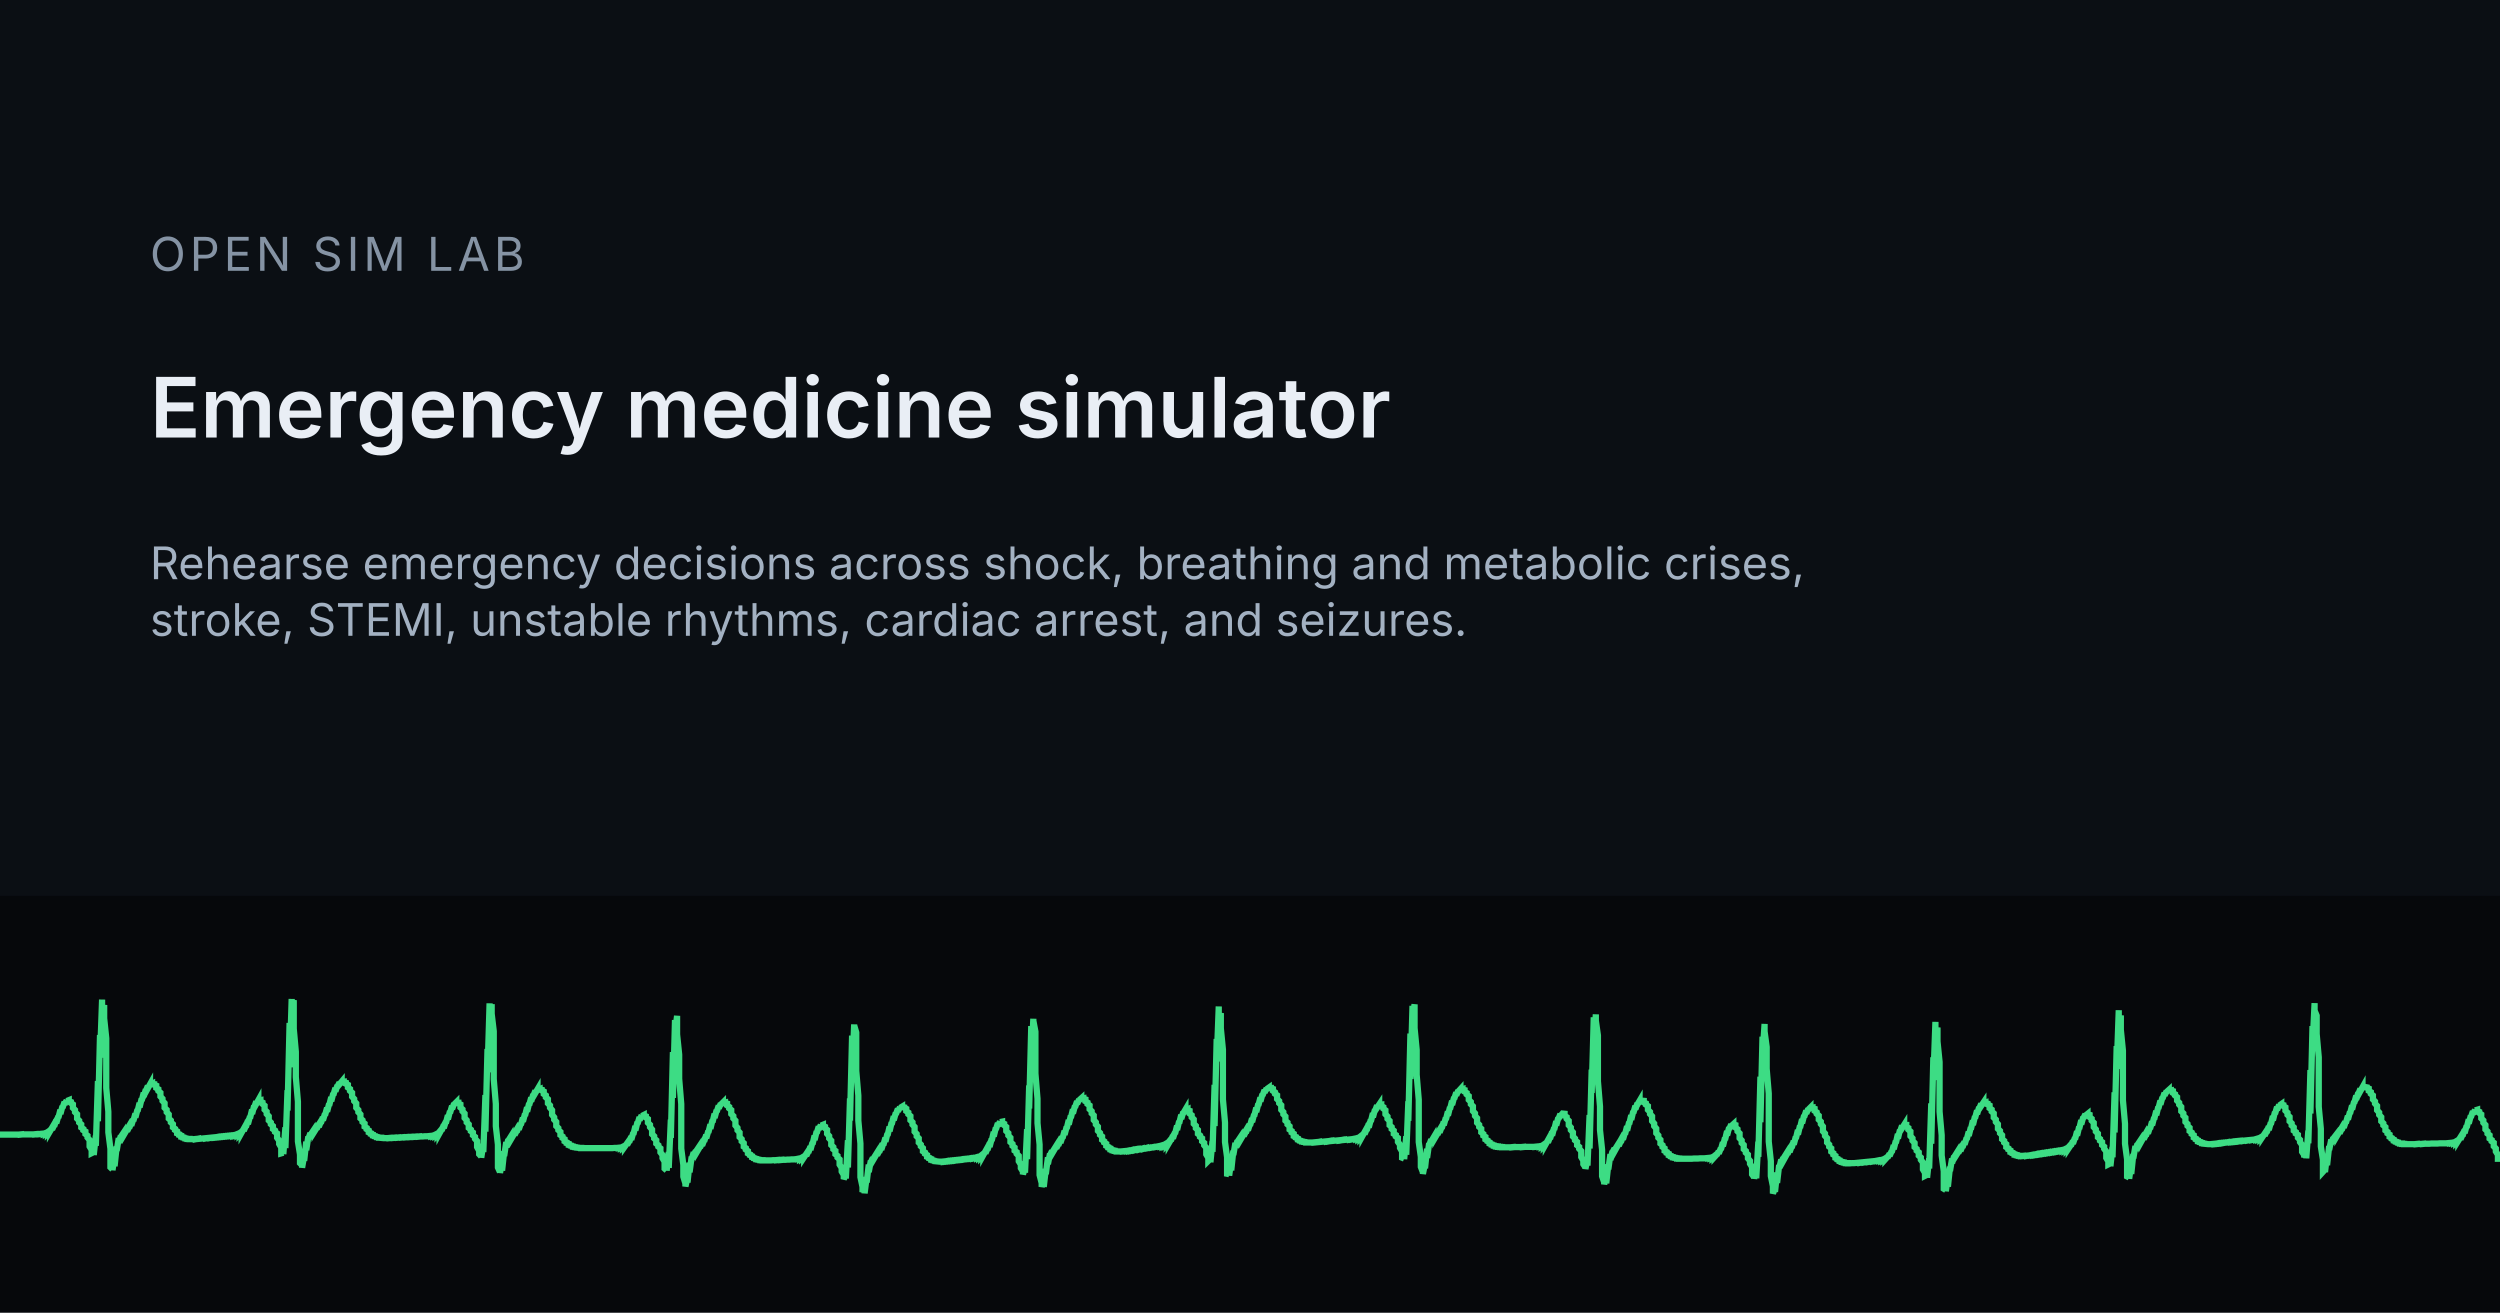
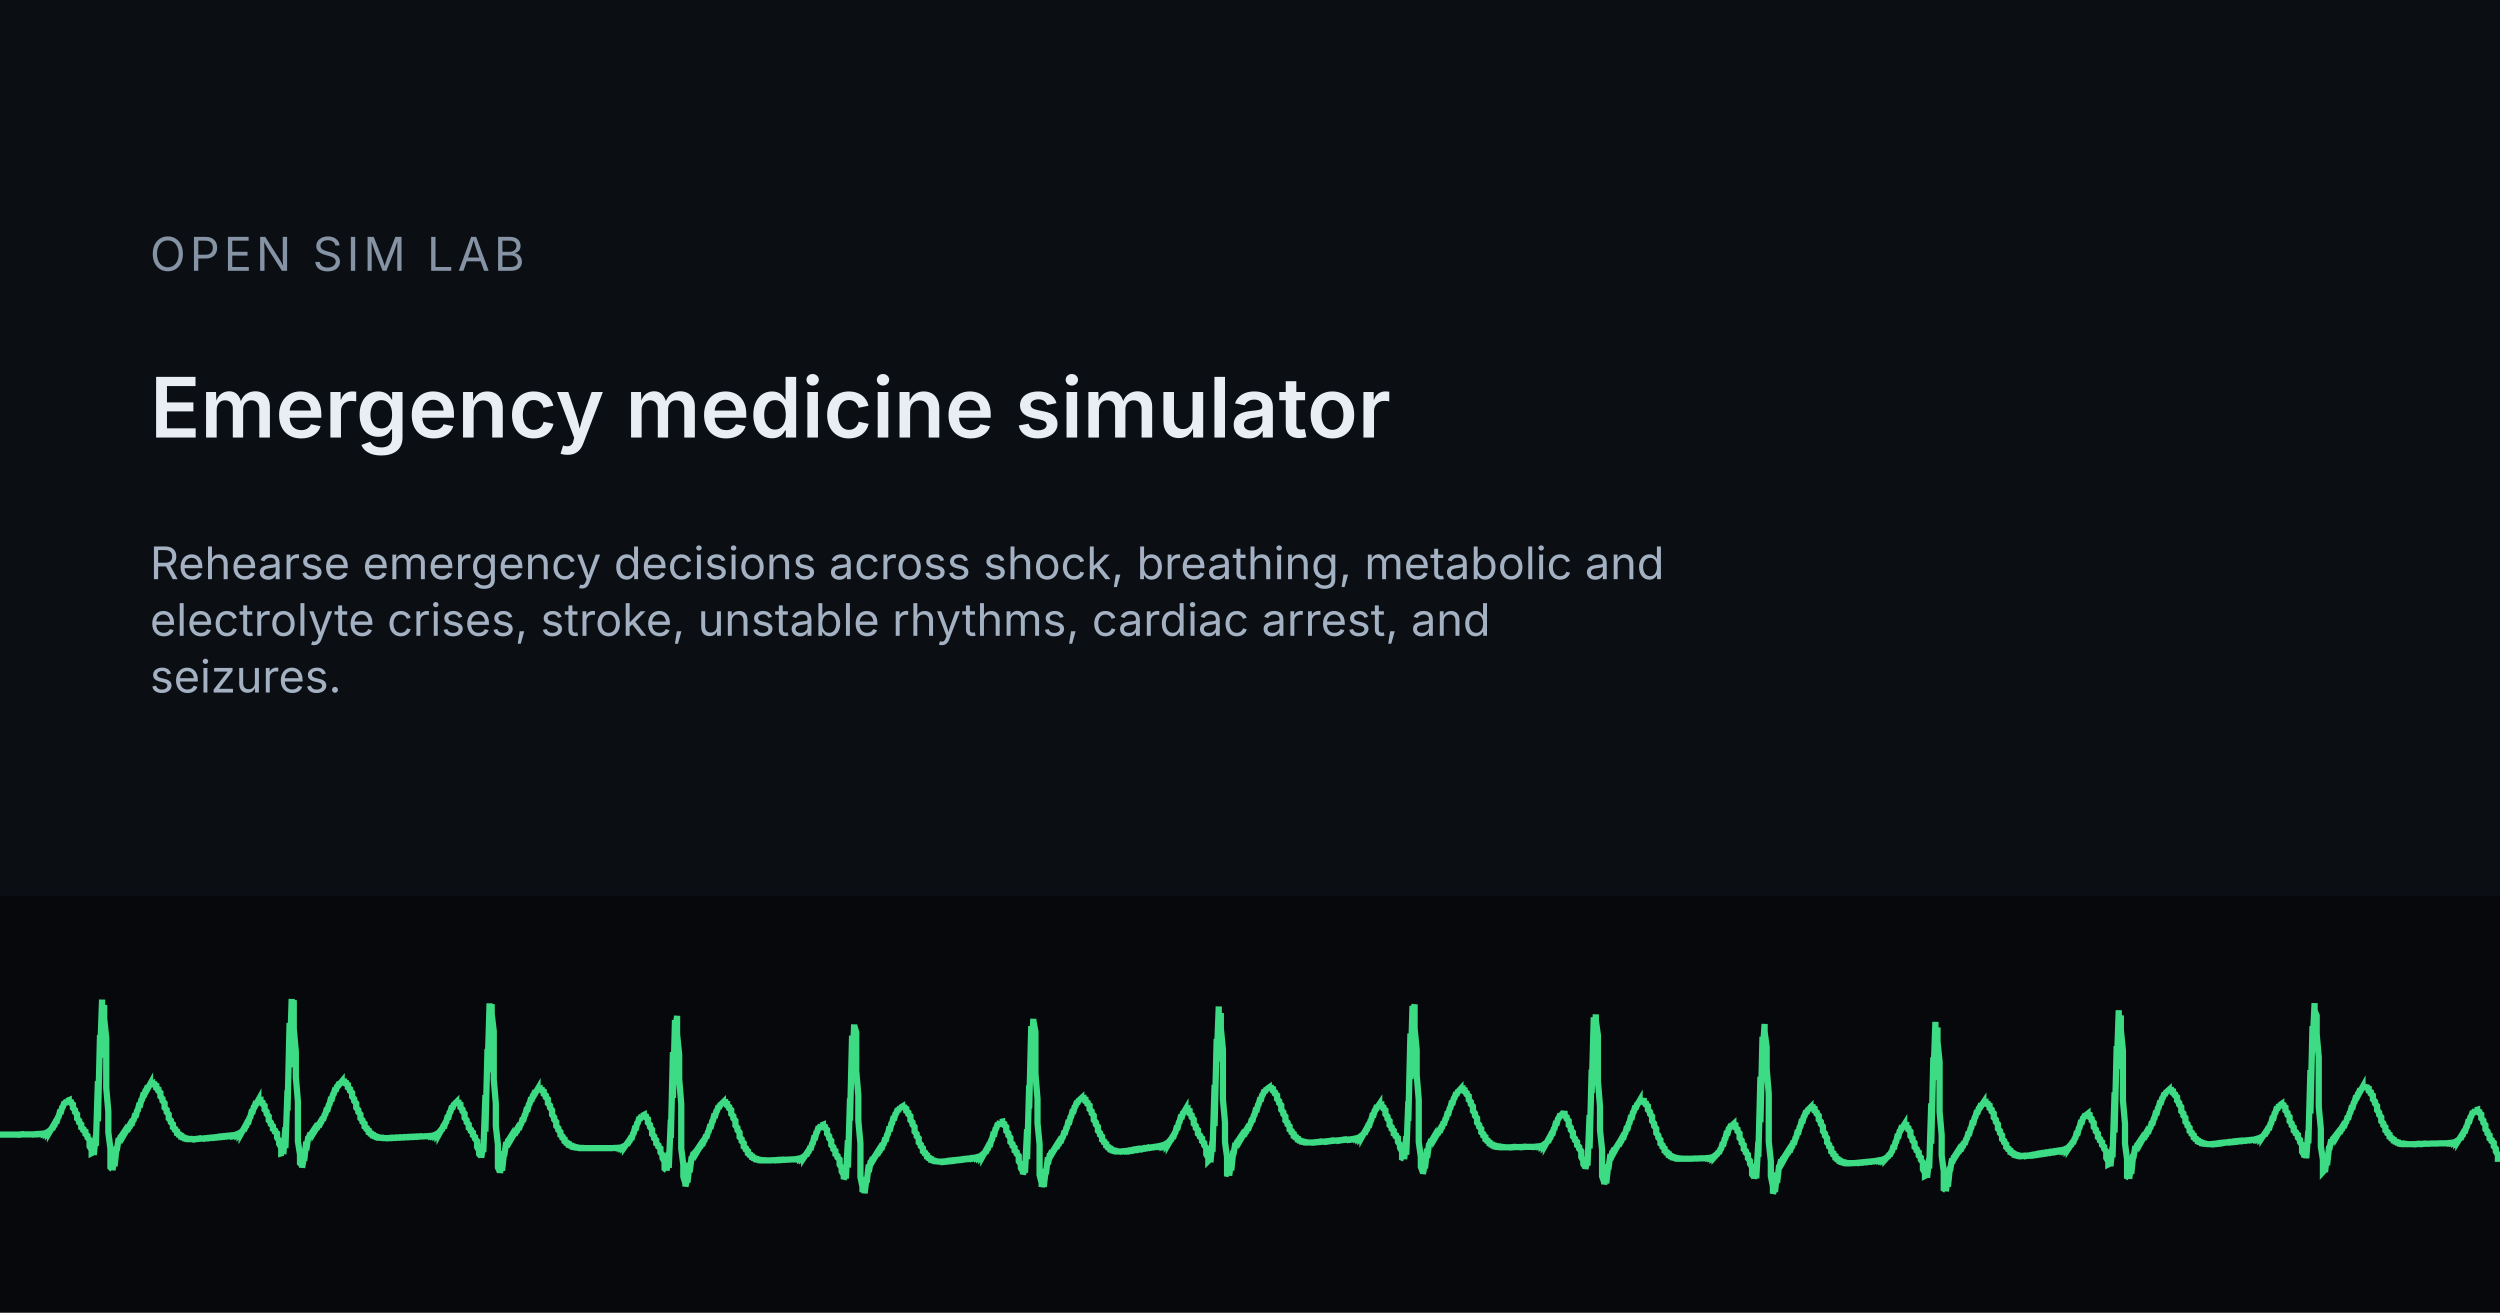
<svg xmlns="http://www.w3.org/2000/svg" width="1200" height="630" viewBox="0 0 1200 630">
  <rect width="1200" height="630" fill="#0B0F14" />
  <rect x="0" y="430" width="1200" height="200" fill="#06080B" />
  <g transform="translate(0 455)">
    <path d="M0 89.6 L0 89.6 L1 89.6 L1 89.6 L2 89.6 L2 89.6 L3 89.6 L3 89.6 L4 89.6 L4 89.6 L5 89.6 L5 89.6 L6 89.6 L6 89.6 L7 89.6 L7 89.6 L8 89.6 L8 89.6 L9 89.6 L9 89.6 L10 89.5 L10 89.6 L11 89.5 L11 89.5 L12 89.5 L12 89.5 L13 89.5 L13 89.5 L14 89.5 L14 89.5 L15 89.5 L15 89.5 L16 89.5 L16 89.5 L17 89.4 L17 89.5 L18 89.4 L18 89.4 L19 89.3 L19 89.4 L20 89.3 L20 89.3 L21 89.1 L21 89.2 L22 88.8 L22 89.0 L23 88.3 L23 88.7 L24 87.6 L24 88.0 L25 86.3 L25 87.2 L26 85.0 L26 85.7 L27 82.6 L27 84.2 L28 80.7 L28 81.6 L29 77.7 L29 79.7 L30 75.9 L30 76.8 L31 73.9 L31 75.1 L32 73.2 L32 73.5 L33 73.1 L33 73.5 L34 73.9 L34 74.4 L35 75.1 L35 76.8 L36 77.8 L36 78.8 L37 79.8 L37 81.9 L38 82.9 L38 83.8 L39 84.7 L39 86.2 L40 86.9 L40 87.5 L41 88.1 L41 89.3 L42 90.1 L42 91.0 L43 92.2 L43 95.3 L44 97.0 L44 98.5 L45 98.0 L45 99.4 L46 90.1 L46 95.0 L47 63.9 L47 83.2 L48 41.8 L48 52.7 L49 24.8 L49 32.7 L50 27.4 L50 33.8 L51 43.4 L51 67.2 L52 78.6 L52 88.5 L53 96.4 L53 105.3 L54 106.3 L54 106.7 L55 99.9 L55 104.8 L56 95.3 L56 97.4 L57 91.3 L57 93.5 L58 90.2 L58 90.7 L59 89.2 L59 89.8 L60 88.4 L60 88.8 L61 87.1 L61 88.0 L62 85.9 L62 86.5 L63 83.9 L63 85.3 L64 82.2 L64 83.1 L65 79.5 L65 81.4 L66 77.5 L66 78.5 L67 74.4 L67 76.5 L68 72.3 L68 73.4 L69 69.5 L69 71.4 L70 67.9 L70 68.7 L71 66.2 L71 67.3 L72 65.5 L72 65.7 L73 65.2 L73 65.3 L74 65.4 L74 65.7 L75 66.1 L75 67.2 L76 67.8 L76 68.6 L77 69.5 L77 71.3 L78 72.4 L78 73.4 L79 74.5 L79 76.7 L80 77.7 L80 78.8 L81 79.9 L81 81.9 L82 82.8 L82 83.7 L83 84.6 L83 86.1 L84 86.8 L84 87.4 L85 88.0 L85 89.0 L86 89.4 L86 89.8 L87 90.1 L87 90.7 L88 90.9 L88 91.1 L89 91.3 L89 91.5 L90 91.6 L90 91.7 L91 91.7 L91 91.8 L92 91.8 L92 91.8 L93 91.8 L93 91.8 L94 91.7 L94 91.8 L95 91.6 L95 91.7 L96 91.6 L96 91.6 L97 91.5 L97 91.5 L98 91.4 L98 91.4 L99 91.3 L99 91.4 L100 91.2 L100 91.2 L101 91.1 L101 91.2 L102 91.0 L102 91.0 L103 90.9 L103 91.0 L104 90.8 L104 90.9 L105 90.7 L105 90.8 L106 90.6 L106 90.7 L107 90.5 L107 90.6 L108 90.4 L108 90.5 L109 90.3 L109 90.4 L110 90.2 L110 90.3 L111 90.1 L111 90.2 L112 90.0 L112 90.1 L113 89.7 L113 89.9 L114 89.5 L114 89.6 L115 88.9 L115 89.3 L116 88.2 L116 88.6 L117 86.8 L117 87.8 L118 85.4 L118 86.1 L119 82.8 L119 84.6 L120 80.8 L120 81.8 L121 77.6 L121 79.7 L122 75.7 L122 76.6 L123 73.7 L123 74.9 L124 73.1 L124 73.3 L125 73.1 L125 73.7 L126 74.2 L126 74.9 L127 75.7 L127 77.6 L128 78.6 L128 79.7 L129 80.8 L129 82.8 L130 83.8 L130 84.6 L131 85.5 L131 86.9 L132 87.6 L132 88.3 L133 89.0 L133 91.1 L134 92.5 L134 94.1 L135 95.8 L135 98.6 L136 98.3 L136 99.0 L137 86.1 L137 96.1 L138 68.3 L138 78.1 L139 36.0 L139 57.3 L140 24.5 L140 28.4 L141 25.1 L141 38.8 L142 49.9 L142 62.0 L143 73.8 L143 92.9 L144 99.2 L144 103.3 L145 104.3 L145 105.5 L146 99.7 L146 102.2 L147 93.0 L147 97.1 L148 90.5 L148 91.6 L149 88.9 L149 89.8 L150 88.3 L150 88.6 L151 87.3 L151 88.0 L152 86.4 L152 86.9 L153 84.8 L153 85.9 L154 83.5 L154 84.2 L155 81.2 L155 82.8 L156 79.5 L156 80.4 L157 76.7 L157 78.6 L158 74.7 L158 75.7 L159 71.6 L159 73.6 L160 69.7 L160 70.7 L161 67.2 L161 68.9 L162 65.9 L162 66.5 L163 64.6 L163 65.4 L164 64.2 L164 64.3 L165 64.2 L165 64.4 L166 64.7 L166 65.2 L167 65.7 L167 67.0 L168 67.7 L168 68.6 L169 69.5 L169 71.4 L170 72.5 L170 73.5 L171 74.6 L171 76.7 L172 77.8 L172 78.8 L173 79.9 L173 81.8 L174 82.7 L174 83.5 L175 84.3 L175 85.8 L176 86.4 L176 87.0 L177 87.6 L177 88.5 L178 88.9 L178 89.3 L179 89.6 L179 90.1 L180 90.3 L180 90.5 L181 90.7 L181 90.9 L182 91.0 L182 91.1 L183 91.1 L183 91.2 L184 91.3 L184 91.3 L185 91.3 L185 91.3 L186 91.3 L186 91.3 L187 91.2 L187 91.3 L188 91.2 L188 91.2 L189 91.1 L189 91.2 L190 91.1 L190 91.1 L191 91.0 L191 91.1 L192 91.0 L192 91.0 L193 90.9 L193 91.0 L194 90.9 L194 90.9 L195 90.8 L195 90.9 L196 90.8 L196 90.8 L197 90.7 L197 90.8 L198 90.7 L198 90.7 L199 90.6 L199 90.7 L200 90.6 L200 90.6 L201 90.5 L201 90.6 L202 90.5 L202 90.5 L203 90.5 L203 90.5 L204 90.4 L204 90.4 L205 90.4 L205 90.4 L206 90.3 L206 90.3 L207 90.2 L207 90.3 L208 90.0 L208 90.1 L209 89.6 L209 89.9 L210 89.2 L210 89.4 L211 88.2 L211 88.9 L212 87.1 L212 87.7 L213 85.0 L213 86.5 L214 83.3 L214 84.2 L215 80.3 L215 82.3 L216 78.3 L216 79.3 L217 75.8 L217 77.4 L218 74.6 L218 75.1 L219 74.1 L219 74.3 L220 74.3 L220 74.6 L221 75.1 L221 76.6 L222 77.5 L222 78.4 L223 79.5 L223 81.6 L224 82.7 L224 83.7 L225 84.7 L225 86.4 L226 87.2 L226 87.9 L227 88.6 L227 89.9 L228 90.7 L228 91.6 L229 92.7 L229 95.6 L230 97.4 L230 99.0 L231 100.1 L231 100.7 L232 94.1 L232 98.0 L233 70.6 L233 88.2 L234 48.5 L234 59.7 L235 26.6 L235 38.3 L236 27.0 L236 31.6 L237 40.0 L237 63.0 L238 74.9 L238 85.6 L239 94.4 L239 105.4 L240 107.6 L240 108.0 L241 102.4 L241 106.9 L242 97.6 L242 99.9 L243 93.2 L243 95.7 L244 91.9 L244 92.5 L245 90.9 L245 91.5 L246 90.2 L246 90.6 L247 88.9 L247 89.8 L248 87.8 L248 88.4 L249 85.8 L249 87.2 L250 84.2 L250 85.0 L251 81.5 L251 83.4 L252 79.6 L252 80.6 L253 76.5 L253 78.6 L254 74.5 L254 75.5 L255 71.8 L255 73.6 L256 70.2 L256 71.0 L257 68.5 L257 69.6 L258 67.9 L258 68.2 L259 67.8 L259 67.9 L260 68.1 L260 68.4 L261 68.9 L261 70.1 L262 70.8 L262 71.7 L263 72.6 L263 74.6 L264 75.6 L264 76.7 L265 77.9 L265 80.1 L266 81.3 L266 82.4 L267 83.5 L267 85.5 L268 86.5 L268 87.4 L269 88.3 L269 89.8 L270 90.5 L270 91.2 L271 91.8 L271 92.8 L272 93.3 L272 93.7 L273 94.0 L273 94.6 L274 94.8 L274 95.0 L275 95.2 L275 95.5 L276 95.6 L276 95.7 L277 95.8 L277 95.9 L278 96.0 L278 96.0 L279 96.0 L279 96.1 L280 96.1 L280 96.1 L281 96.1 L281 96.1 L282 96.1 L282 96.1 L283 96.1 L283 96.1 L284 96.1 L284 96.1 L285 96.1 L285 96.1 L286 96.1 L286 96.1 L287 96.1 L287 96.1 L288 96.1 L288 96.1 L289 96.1 L289 96.1 L290 96.1 L290 96.1 L291 96.1 L291 96.1 L292 96.1 L292 96.1 L293 96.1 L293 96.1 L294 96.1 L294 96.1 L295 96.0 L295 96.0 L296 96.0 L296 96.0 L297 95.9 L297 96.0 L298 95.8 L298 95.9 L299 95.4 L299 95.7 L300 94.9 L300 95.2 L301 93.8 L301 94.6 L302 92.7 L302 93.3 L303 90.5 L303 92.1 L304 88.6 L304 89.6 L305 85.5 L305 87.6 L306 83.5 L306 84.5 L307 81.2 L307 82.7 L308 80.3 L308 80.7 L309 80.2 L309 80.4 L310 80.8 L310 81.4 L311 82.1 L311 83.9 L312 84.9 L312 86.0 L313 87.2 L313 89.4 L314 90.4 L314 91.4 L315 92.3 L315 93.9 L316 94.7 L316 95.4 L317 96.2 L317 98.1 L318 99.4 L318 100.9 L319 102.6 L319 105.9 L320 106.8 L320 106.9 L321 98.0 L321 105.6 L322 82.4 L322 91.2 L323 50.0 L323 72.0 L324 34.6 L324 40.8 L325 32.6 L325 41.5 L326 51.2 L326 62.8 L327 74.9 L327 96.3 L328 104.2 L328 109.8 L329 113.1 L329 114.5 L330 110.3 L330 112.6 L331 103.1 L331 107.7 L332 100.2 L332 101.4 L333 98.1 L333 99.3 L334 97.4 L334 97.8 L335 96.3 L335 97.1 L336 95.4 L336 95.9 L337 93.6 L337 94.9 L338 92.2 L338 92.9 L339 89.7 L339 91.4 L340 87.8 L340 88.7 L341 84.7 L341 86.8 L342 82.6 L342 83.7 L343 79.6 L343 81.6 L344 77.8 L344 78.7 L345 75.7 L345 77.0 L346 74.7 L346 75.2 L347 74.2 L347 74.4 L348 74.2 L348 74.4 L349 74.7 L349 75.6 L350 76.3 L350 77.0 L351 77.8 L351 79.7 L352 80.7 L352 81.8 L353 82.9 L353 85.2 L354 86.4 L354 87.5 L355 88.6 L355 90.8 L356 91.8 L356 92.8 L357 93.7 L357 95.4 L358 96.1 L358 96.8 L359 97.5 L359 98.6 L360 99.1 L360 99.5 L361 99.9 L361 100.5 L362 100.8 L362 101.0 L363 101.2 L363 101.5 L364 101.6 L364 101.7 L365 101.8 L365 101.9 L366 101.9 L366 102.0 L367 102.0 L367 102.0 L368 102.0 L368 102.0 L369 102.0 L369 102.0 L370 102.0 L370 102.0 L371 101.9 L371 101.9 L372 101.9 L372 101.9 L373 101.8 L373 101.9 L374 101.8 L374 101.8 L375 101.7 L375 101.8 L376 101.7 L376 101.7 L377 101.7 L377 101.7 L378 101.6 L378 101.6 L379 101.6 L379 101.6 L380 101.5 L380 101.5 L381 101.5 L381 101.5 L382 101.4 L382 101.4 L383 101.2 L383 101.3 L384 101.1 L384 101.2 L385 100.6 L385 100.9 L386 100.1 L386 100.4 L387 98.9 L387 99.8 L388 97.7 L388 98.3 L389 95.3 L389 97.0 L390 93.3 L390 94.3 L391 90.1 L391 92.2 L392 88.0 L392 89.0 L393 85.7 L393 87.1 L394 85.0 L394 85.3 L395 84.9 L395 85.3 L396 85.8 L396 86.5 L397 87.3 L397 89.2 L398 90.3 L398 91.4 L399 92.5 L399 94.6 L400 95.6 L400 96.6 L401 97.4 L401 99.0 L402 99.8 L402 100.6 L403 101.5 L403 104.0 L404 105.6 L404 107.3 L405 109.0 L405 111.0 L406 108.9 L406 110.7 L407 92.3 L407 105.4 L408 72.2 L408 82.9 L409 42.1 L409 60.9 L410 36.7 L410 37.2 L411 40.6 L411 59.0 L412 70.9 L412 82.9 L413 93.9 L413 110.0 L414 114.7 L414 117.2 L415 115.0 L415 117.8 L416 110.0 L416 112.6 L417 104.0 L417 107.6 L418 102.1 L418 102.9 L419 100.7 L419 101.5 L420 99.9 L420 100.3 L421 98.6 L421 99.5 L422 97.5 L422 98.1 L423 95.5 L423 96.9 L424 93.8 L424 94.7 L425 91.1 L425 93.0 L426 89.0 L426 90.1 L427 85.8 L427 88.0 L428 83.7 L428 84.8 L429 80.8 L429 82.7 L430 79.1 L430 79.9 L431 77.2 L431 78.4 L432 76.5 L432 76.8 L433 76.2 L433 76.3 L434 76.5 L434 76.7 L435 77.2 L435 78.3 L436 79.0 L436 79.8 L437 80.7 L437 82.7 L438 83.7 L438 84.8 L439 85.9 L439 88.2 L440 89.3 L440 90.4 L441 91.4 L441 93.4 L442 94.4 L442 95.2 L443 96.1 L443 97.6 L444 98.2 L444 98.8 L445 99.4 L445 100.3 L446 100.7 L446 101.0 L447 101.3 L447 101.8 L448 102.0 L448 102.1 L449 102.3 L449 102.4 L450 102.5 L450 102.5 L451 102.6 L451 102.6 L452 102.6 L452 102.6 L453 102.5 L453 102.6 L454 102.4 L454 102.5 L455 102.3 L455 102.4 L456 102.2 L456 102.3 L457 102.1 L457 102.2 L458 102.0 L458 102.1 L459 101.9 L459 102.0 L460 101.8 L460 101.8 L461 101.6 L461 101.7 L462 101.5 L462 101.6 L463 101.4 L463 101.5 L464 101.3 L464 101.3 L465 101.1 L465 101.2 L466 101.0 L466 101.1 L467 100.9 L467 101.0 L468 100.7 L468 100.8 L469 100.5 L469 100.7 L470 100.2 L470 100.4 L471 99.6 L471 100.1 L472 99.0 L472 99.4 L473 97.6 L473 98.6 L474 96.3 L474 97.0 L475 93.7 L475 95.5 L476 91.6 L476 92.6 L477 88.3 L477 90.5 L478 86.3 L478 87.2 L479 84.1 L479 85.4 L480 83.4 L480 83.6 L481 83.4 L481 83.9 L482 84.4 L482 85.1 L483 85.9 L483 87.9 L484 88.9 L484 90.0 L485 91.1 L485 93.2 L486 94.1 L486 95.0 L487 95.8 L487 97.3 L488 98.0 L488 98.8 L489 99.8 L489 102.4 L490 104.0 L490 105.7 L491 107.3 L491 108.7 L492 105.6 L492 107.9 L493 87.0 L493 101.4 L494 66.0 L494 77.1 L495 37.5 L495 54.8 L496 34.0 L496 34.9 L497 40.2 L497 60.3 L498 72.4 L498 84.1 L499 94.4 L499 109.0 L500 112.9 L500 114.7 L501 111.2 L501 114.7 L502 106.1 L502 108.6 L503 100.5 L503 103.8 L504 98.7 L504 99.5 L505 97.4 L505 98.2 L506 96.6 L506 97.0 L507 95.3 L507 96.2 L508 94.2 L508 94.8 L509 92.2 L509 93.6 L510 90.6 L510 91.4 L511 87.8 L511 89.7 L512 85.8 L512 86.8 L513 82.6 L513 84.8 L514 80.5 L514 81.6 L515 77.5 L515 79.5 L516 75.7 L516 76.6 L517 73.6 L517 74.9 L518 72.7 L518 73.1 L519 72.2 L519 72.4 L520 72.2 L520 72.4 L521 72.7 L521 73.6 L522 74.2 L522 74.9 L523 75.6 L523 77.4 L524 78.4 L524 79.4 L525 80.4 L525 82.6 L526 83.7 L526 84.7 L527 85.8 L527 87.8 L528 88.8 L528 89.7 L529 90.5 L529 92.1 L530 92.8 L530 93.4 L531 94.0 L531 95.0 L532 95.5 L532 95.9 L533 96.2 L533 96.8 L534 97.0 L534 97.2 L535 97.3 L535 97.5 L536 97.6 L536 97.7 L537 97.7 L537 97.7 L538 97.7 L538 97.7 L539 97.6 L539 97.7 L540 97.6 L540 97.6 L541 97.4 L541 97.5 L542 97.3 L542 97.4 L543 97.1 L543 97.3 L544 97.0 L544 97.1 L545 96.8 L545 97.0 L546 96.7 L546 96.8 L547 96.6 L547 96.7 L548 96.4 L548 96.5 L549 96.3 L549 96.4 L550 96.1 L550 96.2 L551 96.0 L551 96.1 L552 95.9 L552 95.9 L553 95.7 L553 95.8 L554 95.6 L554 95.6 L555 95.4 L555 95.5 L556 95.3 L556 95.3 L557 95.0 L557 95.2 L558 94.9 L558 95.0 L559 94.4 L559 94.7 L560 94.0 L560 94.3 L561 93.1 L561 93.8 L562 92.1 L562 92.6 L563 90.1 L563 91.5 L564 88.4 L564 89.3 L565 85.3 L565 87.4 L566 83.1 L566 84.2 L567 80.1 L567 82.1 L568 78.7 L568 79.3 L569 77.6 L569 78.1 L570 77.6 L570 77.9 L571 78.2 L571 79.5 L572 80.3 L572 81.3 L573 82.3 L573 84.4 L574 85.4 L574 86.5 L575 87.4 L575 89.2 L576 90.0 L576 90.7 L577 91.4 L577 92.8 L578 93.6 L578 94.7 L579 95.9 L579 99.1 L580 100.8 L580 102.2 L581 101.2 L581 102.9 L582 92.7 L582 97.9 L583 65.7 L583 85.5 L584 43.7 L584 54.5 L585 28.1 L585 34.9 L586 31.3 L586 38.6 L587 48.8 L587 72.7 L588 83.8 L588 93.2 L589 100.5 L589 108.4 L590 108.6 L590 109.3 L591 101.8 L591 106.8 L592 97.3 L592 99.4 L593 93.6 L593 95.7 L594 92.5 L594 93.0 L595 91.5 L595 92.2 L596 90.7 L596 91.1 L597 89.4 L597 90.3 L598 88.2 L598 88.8 L599 86.1 L599 87.6 L600 84.5 L600 85.3 L601 81.8 L601 83.6 L602 79.8 L602 80.8 L603 76.7 L603 78.8 L604 74.7 L604 75.7 L605 71.8 L605 73.7 L606 70.1 L606 70.9 L607 68.2 L607 69.4 L608 67.4 L608 67.8 L609 67.1 L609 67.2 L610 67.2 L610 67.4 L611 67.7 L611 68.6 L612 69.3 L612 70.0 L613 70.7 L613 72.5 L614 73.5 L614 74.5 L615 75.5 L615 77.7 L616 78.8 L616 79.8 L617 80.9 L617 82.9 L618 83.8 L618 84.7 L619 85.6 L619 87.2 L620 87.9 L620 88.6 L621 89.2 L621 90.3 L622 90.7 L622 91.1 L623 91.5 L623 92.1 L624 92.4 L624 92.6 L625 92.8 L625 93.0 L626 93.1 L626 93.2 L627 93.3 L627 93.4 L628 93.4 L628 93.4 L629 93.4 L629 93.4 L630 93.4 L630 93.4 L631 93.3 L631 93.4 L632 93.3 L632 93.3 L633 93.1 L633 93.2 L634 93.1 L634 93.1 L635 93.0 L635 93.0 L636 92.9 L636 92.9 L637 92.8 L637 92.9 L638 92.7 L638 92.8 L639 92.6 L639 92.7 L640 92.6 L640 92.6 L641 92.5 L641 92.5 L642 92.4 L642 92.4 L643 92.3 L643 92.4 L644 92.2 L644 92.3 L645 92.1 L645 92.2 L646 92.1 L646 92.1 L647 92.0 L647 92.0 L648 91.9 L648 92.0 L649 91.8 L649 91.9 L650 91.7 L650 91.7 L651 91.4 L651 91.6 L652 91.2 L652 91.3 L653 90.5 L653 91.0 L654 89.9 L654 90.2 L655 88.4 L655 89.4 L656 87.0 L656 87.7 L657 84.4 L657 86.2 L658 82.4 L658 83.4 L659 79.3 L659 81.3 L660 77.5 L660 78.3 L661 75.6 L661 76.7 L662 75.2 L662 75.3 L663 75.2 L663 75.8 L664 76.4 L664 77.1 L665 77.9 L665 79.8 L666 80.9 L666 82.0 L667 83.0 L667 85.1 L668 86.0 L668 86.9 L669 87.7 L669 89.2 L670 89.8 L670 90.5 L671 91.2 L671 93.1 L672 94.5 L672 96.0 L673 97.7 L673 100.7 L674 101.1 L674 101.4 L675 90.4 L675 99.3 L676 73.6 L676 83.0 L677 41.1 L677 62.9 L678 27.8 L678 32.7 L679 27.1 L679 38.5 L680 49.0 L680 60.9 L681 72.9 L681 93.2 L682 100.3 L682 105.1 L683 107.7 L683 108.5 L684 103.4 L684 105.8 L685 96.4 L685 100.8 L686 93.7 L686 94.8 L687 91.9 L687 92.9 L688 91.2 L688 91.5 L689 90.1 L689 90.8 L690 89.1 L690 89.6 L691 87.3 L691 88.6 L692 85.9 L692 86.7 L693 83.4 L693 85.1 L694 81.5 L694 82.5 L695 78.5 L695 80.5 L696 76.4 L696 77.4 L697 73.4 L697 75.4 L698 71.6 L698 72.5 L699 69.4 L699 70.8 L700 68.4 L700 68.9 L701 67.8 L701 68.1 L702 67.8 L702 67.9 L703 68.2 L703 69.0 L704 69.6 L704 70.3 L705 71.1 L705 72.9 L706 73.9 L706 75.0 L707 76.0 L707 78.3 L708 79.4 L708 80.6 L709 81.7 L709 83.9 L710 84.9 L710 85.9 L711 86.8 L711 88.5 L712 89.3 L712 90.1 L713 90.7 L713 91.9 L714 92.4 L714 92.8 L715 93.3 L715 93.9 L716 94.2 L716 94.5 L717 94.7 L717 95.0 L718 95.1 L718 95.3 L719 95.3 L719 95.5 L720 95.5 L720 95.6 L721 95.6 L721 95.7 L722 95.7 L722 95.7 L723 95.7 L723 95.7 L724 95.7 L724 95.7 L725 95.7 L725 95.7 L726 95.6 L726 95.7 L727 95.6 L727 95.6 L728 95.6 L728 95.6 L729 95.6 L729 95.6 L730 95.6 L730 95.6 L731 95.5 L731 95.6 L732 95.5 L732 95.5 L733 95.5 L733 95.5 L734 95.5 L734 95.5 L735 95.5 L735 95.5 L736 95.5 L736 95.5 L737 95.4 L737 95.5 L738 95.4 L738 95.4 L739 95.2 L739 95.3 L740 95.0 L740 95.1 L741 94.4 L741 94.9 L742 93.8 L742 94.1 L743 92.3 L743 93.4 L744 90.9 L744 91.7 L745 88.3 L745 90.1 L746 86.2 L746 87.3 L747 83.2 L747 85.2 L748 81.4 L748 82.2 L749 79.7 L749 80.7 L750 79.5 L750 79.5 L751 79.6 L751 80.5 L752 81.2 L752 82.0 L753 83.0 L753 85.1 L754 86.2 L754 87.4 L755 88.5 L755 90.5 L756 91.5 L756 92.3 L757 93.1 L757 94.7 L758 95.5 L758 96.4 L759 97.5 L759 100.4 L760 102.1 L760 103.8 L761 105.3 L761 106.1 L762 101.4 L762 104.5 L763 80.2 L763 96.3 L764 58.4 L764 69.6 L765 33.3 L765 47.7 L766 31.9 L766 34.9 L767 42.0 L767 64.0 L768 76.1 L768 87.4 L769 96.9 L769 109.6 L770 112.5 L770 113.5 L771 108.9 L771 113.0 L772 103.9 L772 106.3 L773 99.0 L773 101.8 L774 97.5 L774 98.1 L775 96.2 L775 97.0 L776 95.4 L776 95.8 L777 94.0 L777 95.0 L778 92.7 L778 93.4 L779 90.4 L779 92.0 L780 88.6 L780 89.5 L781 85.6 L781 87.7 L782 83.5 L782 84.6 L783 80.3 L783 82.5 L784 78.3 L784 79.3 L785 75.8 L785 77.4 L786 74.5 L786 75.1 L787 73.4 L787 74.0 L788 73.3 L788 73.3 L789 73.4 L789 74.1 L790 74.6 L790 75.2 L791 75.9 L791 77.7 L792 78.7 L792 79.7 L793 80.8 L793 83.1 L794 84.3 L794 85.5 L795 86.7 L795 88.9 L796 90.0 L796 91.1 L797 92.1 L797 93.9 L798 94.7 L798 95.5 L799 96.2 L799 97.4 L800 97.9 L800 98.4 L801 98.8 L801 99.5 L802 99.8 L802 100.1 L803 100.3 L803 100.6 L804 100.7 L804 100.8 L805 100.9 L805 101.1 L806 101.1 L806 101.2 L807 101.2 L807 101.2 L808 101.2 L808 101.2 L809 101.2 L809 101.2 L810 101.2 L810 101.2 L811 101.2 L811 101.2 L812 101.2 L812 101.2 L813 101.1 L813 101.1 L814 101.1 L814 101.1 L815 101.1 L815 101.1 L816 101.0 L816 101.0 L817 101.0 L817 101.0 L818 101.0 L818 101.0 L819 100.9 L819 100.9 L820 100.8 L820 100.9 L821 100.7 L821 100.8 L822 100.4 L822 100.6 L823 99.8 L823 100.3 L824 99.2 L824 99.5 L825 97.6 L825 98.7 L826 96.1 L826 96.9 L827 93.3 L827 95.2 L828 91.1 L828 92.2 L829 87.9 L829 90.0 L830 86.1 L830 87.0 L831 84.7 L831 85.5 L832 84.6 L832 84.7 L833 85.0 L833 86.2 L834 87.0 L834 88.0 L835 89.0 L835 91.3 L836 92.4 L836 93.6 L837 94.6 L837 96.6 L838 97.5 L838 98.3 L839 99.2 L839 101.0 L840 102.2 L840 103.6 L841 105.2 L841 108.7 L842 110.1 L842 110.8 L843 105.6 L843 110.6 L844 93.0 L844 100.3 L845 61.8 L845 83.7 L846 42.6 L846 51.2 L847 36.5 L847 40.1 L848 47.6 L848 58.0 L849 69.9 L849 93.0 L850 102.3 L850 109.5 L851 114.4 L851 117.9 L852 115.3 L852 117.1 L853 107.8 L853 112.8 L854 104.2 L854 105.8 L855 101.6 L855 103.0 L856 100.7 L856 101.1 L857 99.5 L857 100.3 L858 98.5 L858 99.0 L859 96.7 L859 98.0 L860 95.2 L860 96.0 L861 92.6 L861 94.4 L862 90.6 L862 91.6 L863 87.4 L863 89.6 L864 85.3 L864 86.4 L865 82.2 L865 84.2 L866 80.3 L866 81.2 L867 78.1 L867 79.5 L868 77.2 L868 77.6 L869 76.6 L869 76.9 L870 76.7 L870 76.9 L871 77.2 L871 78.2 L872 78.9 L872 79.6 L873 80.5 L873 82.4 L874 83.4 L874 84.5 L875 85.7 L875 88.0 L876 89.1 L876 90.2 L877 91.3 L877 93.4 L878 94.4 L878 95.4 L879 96.2 L879 97.8 L880 98.5 L880 99.2 L881 99.8 L881 100.8 L882 101.2 L882 101.6 L883 101.9 L883 102.4 L884 102.6 L884 102.8 L885 102.9 L885 103.1 L886 103.2 L886 103.3 L887 103.3 L887 103.4 L888 103.4 L888 103.4 L889 103.3 L889 103.3 L890 103.3 L890 103.3 L891 103.2 L891 103.2 L892 103.1 L892 103.1 L893 103.0 L893 103.1 L894 102.9 L894 102.9 L895 102.8 L895 102.9 L896 102.7 L896 102.7 L897 102.6 L897 102.7 L898 102.5 L898 102.5 L899 102.4 L899 102.5 L900 102.3 L900 102.3 L901 102.1 L901 102.2 L902 102.0 L902 102.1 L903 101.8 L903 102.0 L904 101.5 L904 101.7 L905 101.0 L905 101.4 L906 100.3 L906 100.7 L907 98.8 L907 99.9 L908 97.5 L908 98.2 L909 94.7 L909 96.6 L910 92.6 L910 93.7 L911 89.3 L911 91.5 L912 87.3 L912 88.2 L913 85.3 L913 86.5 L914 84.9 L914 85.0 L915 85.0 L915 85.8 L916 86.4 L916 87.2 L917 88.1 L917 90.3 L918 91.4 L918 92.5 L919 93.6 L919 95.6 L920 96.5 L920 97.3 L921 98.1 L921 99.7 L922 100.6 L922 101.7 L923 103.0 L923 106.3 L924 108.0 L924 109.4 L925 108.9 L925 110.3 L926 101.0 L926 105.9 L927 74.6 L927 94.0 L928 52.5 L928 63.4 L929 35.5 L929 43.4 L930 38.2 L930 44.9 L931 54.8 L931 78.6 L932 89.9 L932 99.6 L933 107.2 L933 115.6 L934 116.2 L934 116.8 L935 109.6 L935 114.6 L936 105.0 L936 107.1 L937 101.1 L937 103.3 L938 99.9 L938 100.4 L939 98.8 L939 99.5 L940 97.9 L940 98.4 L941 96.4 L941 97.5 L942 95.1 L942 95.8 L943 92.9 L943 94.4 L944 91.1 L944 92.0 L945 88.2 L945 90.2 L946 86.1 L946 87.1 L947 82.8 L947 85.0 L948 80.8 L948 81.8 L949 78.0 L949 79.8 L950 76.4 L950 77.2 L951 74.8 L951 75.8 L952 74.3 L952 74.5 L953 74.2 L953 74.4 L954 74.7 L954 75.1 L955 75.6 L955 76.9 L956 77.6 L956 78.5 L957 79.4 L957 81.4 L958 82.4 L958 83.5 L959 84.6 L959 86.8 L960 87.8 L960 88.9 L961 89.9 L961 91.8 L962 92.6 L962 93.4 L963 94.2 L963 95.6 L964 96.2 L964 96.7 L965 97.2 L965 98.0 L966 98.3 L966 98.6 L967 98.9 L967 99.3 L968 99.4 L968 99.6 L969 99.7 L969 99.8 L970 99.8 L970 99.9 L971 99.8 L971 99.9 L972 99.8 L972 99.8 L973 99.7 L973 99.8 L974 99.6 L974 99.6 L975 99.4 L975 99.5 L976 99.3 L976 99.4 L977 99.1 L977 99.3 L978 99.0 L978 99.1 L979 98.8 L979 99.0 L980 98.7 L980 98.8 L981 98.5 L981 98.7 L982 98.4 L982 98.5 L983 98.2 L983 98.4 L984 98.1 L984 98.2 L985 97.9 L985 98.1 L986 97.8 L986 97.9 L987 97.6 L987 97.8 L988 97.5 L988 97.6 L989 97.3 L989 97.4 L990 97.1 L990 97.2 L991 96.7 L991 97.0 L992 96.3 L992 96.6 L993 95.5 L993 96.1 L994 94.6 L994 95.1 L995 92.7 L995 94.0 L996 91.0 L996 91.9 L997 88.0 L997 90.1 L998 85.8 L998 86.9 L999 82.7 L999 84.7 L1000 81.1 L1000 81.8 L1001 79.8 L1001 80.5 L1002 79.7 L1002 79.8 L1003 80.1 L1003 81.2 L1004 82.0 L1004 82.9 L1005 83.9 L1005 86.0 L1006 87.1 L1006 88.1 L1007 89.1 L1007 90.9 L1008 91.7 L1008 92.5 L1009 93.2 L1009 94.6 L1010 95.4 L1010 96.4 L1011 97.7 L1011 100.8 L1012 102.5 L1012 103.9 L1013 103.4 L1013 104.8 L1014 95.6 L1014 100.5 L1015 69.3 L1015 88.6 L1016 47.1 L1016 58.1 L1017 29.9 L1017 38.0 L1018 32.4 L1018 39.3 L1019 49.3 L1019 73.1 L1020 84.4 L1020 94.0 L1021 101.5 L1021 109.7 L1022 110.2 L1022 110.8 L1023 103.5 L1023 108.5 L1024 98.9 L1024 101.0 L1025 95.1 L1025 97.3 L1026 94.0 L1026 94.5 L1027 93.0 L1027 93.7 L1028 92.2 L1028 92.6 L1029 90.8 L1029 91.8 L1030 89.7 L1030 90.3 L1031 87.6 L1031 89.1 L1032 86.0 L1032 86.9 L1033 83.3 L1033 85.2 L1034 81.3 L1034 82.3 L1035 78.2 L1035 80.3 L1036 76.2 L1036 77.2 L1037 73.3 L1037 75.2 L1038 71.6 L1038 72.4 L1039 69.6 L1039 70.8 L1040 68.7 L1040 69.1 L1041 68.2 L1041 68.4 L1042 68.3 L1042 68.4 L1043 68.7 L1043 69.6 L1044 70.2 L1044 70.8 L1045 71.6 L1045 73.3 L1046 74.3 L1046 75.2 L1047 76.3 L1047 78.4 L1048 79.4 L1048 80.5 L1049 81.5 L1049 83.5 L1050 84.5 L1050 85.4 L1051 86.3 L1051 87.9 L1052 88.6 L1052 89.3 L1053 89.9 L1053 91.0 L1054 91.5 L1054 91.9 L1055 92.3 L1055 92.9 L1056 93.1 L1056 93.3 L1057 93.5 L1057 93.8 L1058 93.9 L1058 94.0 L1059 94.1 L1059 94.1 L1060 94.2 L1060 94.2 L1061 94.2 L1061 94.2 L1062 94.1 L1062 94.1 L1063 94.0 L1063 94.1 L1064 93.9 L1064 94.0 L1065 93.8 L1065 93.9 L1066 93.7 L1066 93.8 L1067 93.6 L1067 93.7 L1068 93.5 L1068 93.5 L1069 93.3 L1069 93.4 L1070 93.3 L1070 93.3 L1071 93.1 L1071 93.2 L1072 93.0 L1072 93.1 L1073 92.9 L1073 93.0 L1074 92.8 L1074 92.9 L1075 92.7 L1075 92.8 L1076 92.6 L1076 92.6 L1077 92.5 L1077 92.6 L1078 92.4 L1078 92.4 L1079 92.3 L1079 92.4 L1080 92.2 L1080 92.2 L1081 92.1 L1081 92.2 L1082 92.0 L1082 92.0 L1083 91.7 L1083 91.9 L1084 91.5 L1084 91.6 L1085 91.0 L1085 91.4 L1086 90.5 L1086 90.7 L1087 89.2 L1087 90.1 L1088 88.1 L1088 88.7 L1089 85.7 L1089 87.4 L1090 83.8 L1090 84.8 L1091 80.7 L1091 82.8 L1092 78.7 L1092 79.7 L1093 76.3 L1093 77.8 L1094 75.3 L1094 75.7 L1095 75.0 L1095 75.1 L1096 75.4 L1096 75.9 L1097 76.5 L1097 78.1 L1098 79.1 L1098 80.1 L1099 81.1 L1099 83.2 L1100 84.2 L1100 85.2 L1101 86.1 L1101 87.7 L1102 88.4 L1102 89.1 L1103 89.7 L1103 91.1 L1104 92.1 L1104 93.2 L1105 94.6 L1105 97.9 L1106 99.4 L1106 100.6 L1107 97.9 L1107 101.0 L1108 87.7 L1108 93.8 L1109 58.6 L1109 79.5 L1110 37.5 L1110 47.4 L1111 26.5 L1111 30.1 L1112 32.5 L1112 41.3 L1113 52.5 L1113 76.3 L1114 86.8 L1114 95.3 L1115 101.6 L1115 107.5 L1116 106.4 L1116 107.6 L1117 99.2 L1117 104.3 L1118 95.1 L1118 97.0 L1119 92.0 L1119 93.7 L1120 91.1 L1120 91.5 L1121 90.2 L1121 90.8 L1122 89.4 L1122 89.8 L1123 88.1 L1123 89.0 L1124 86.9 L1124 87.5 L1125 84.9 L1125 86.3 L1126 83.3 L1126 84.1 L1127 80.6 L1127 82.4 L1128 78.6 L1128 79.6 L1129 75.6 L1129 77.6 L1130 73.6 L1130 74.6 L1131 70.9 L1131 72.7 L1132 69.4 L1132 70.1 L1133 67.6 L1133 68.7 L1134 66.9 L1134 67.2 L1135 66.7 L1135 66.7 L1136 66.9 L1136 67.1 L1137 67.5 L1137 68.6 L1138 69.2 L1138 70.0 L1139 70.8 L1139 72.7 L1140 73.7 L1140 74.7 L1141 75.8 L1141 77.9 L1142 79.0 L1142 80.1 L1143 81.2 L1143 83.2 L1144 84.2 L1144 85.1 L1145 86.0 L1145 87.6 L1146 88.3 L1146 89.0 L1147 89.6 L1147 90.7 L1148 91.2 L1148 91.6 L1149 92.0 L1149 92.6 L1150 92.9 L1150 93.1 L1151 93.3 L1151 93.6 L1152 93.8 L1152 93.9 L1153 93.9 L1153 94.1 L1154 94.1 L1154 94.2 L1155 94.2 L1155 94.2 L1156 94.2 L1156 94.2 L1157 94.2 L1157 94.2 L1158 94.2 L1158 94.2 L1159 94.2 L1159 94.2 L1160 94.1 L1160 94.2 L1161 94.1 L1161 94.1 L1162 94.1 L1162 94.1 L1163 94.0 L1163 94.1 L1164 94.0 L1164 94.0 L1165 94.0 L1165 94.0 L1166 94.0 L1166 94.0 L1167 93.9 L1167 93.9 L1168 93.9 L1168 93.9 L1169 93.9 L1169 93.9 L1170 93.9 L1170 93.9 L1171 93.8 L1171 93.8 L1172 93.8 L1172 93.8 L1173 93.8 L1173 93.8 L1174 93.8 L1174 93.8 L1175 93.7 L1175 93.7 L1176 93.6 L1176 93.7 L1177 93.5 L1177 93.6 L1178 93.3 L1178 93.4 L1179 92.8 L1179 93.2 L1180 92.2 L1180 92.5 L1181 90.9 L1181 91.9 L1182 89.7 L1182 90.3 L1183 87.3 L1183 88.9 L1184 85.3 L1184 86.3 L1185 82.3 L1185 84.3 L1186 80.5 L1186 81.4 L1187 78.4 L1187 79.7 L1188 77.8 L1188 78.0 L1189 77.7 L1189 78.1 L1190 78.6 L1190 79.2 L1191 79.9 L1191 81.8 L1192 82.8 L1192 83.9 L1193 85.0 L1193 87.1 L1194 88.1 L1194 89.1 L1195 89.9 L1195 91.5 L1196 92.2 L1196 92.8 L1197 93.5 L1197 95.2 L1198 96.3 L1198 97.7 L1199 99.3 L1199 102.7" fill="none" stroke="#3DDC84" stroke-width="3" />
  </g>
  <text x="72" y="130" font-family="Inter, system-ui, sans-serif" font-size="22.4" letter-spacing="2" fill="#8593A4">OPEN SIM LAB</text>
  <text x="72" y="210" font-family="Inter, system-ui, sans-serif" font-size="40" font-weight="600" fill="#E9EEF5">Emergency medicine simulator</text>
-   <text x="72" y="278" font-family="Inter, system-ui, sans-serif" font-size="21.6" fill="#A3B1C2">Rehearse emergency decisions across shock, breathing and metabolic crises,</text>
-   <text x="72" y="305.2" font-family="Inter, system-ui, sans-serif" font-size="21.6" fill="#A3B1C2">stroke, STEMI, unstable rhythms, cardiac arrest, and seizures.</text>
+   <text x="72" y="278" font-family="Inter, system-ui, sans-serif" font-size="21.6" fill="#A3B1C2">Rehearse emergency decisions across shock, breathing, metabolic and</text>
+   <text x="72" y="305.2" font-family="Inter, system-ui, sans-serif" font-size="21.6" fill="#A3B1C2">electrolyte crises, stroke, unstable rhythms, cardiac arrest, and</text>
+   <text x="72" y="332.4" font-family="Inter, system-ui, sans-serif" font-size="21.6" fill="#A3B1C2">seizures.</text>
</svg>
